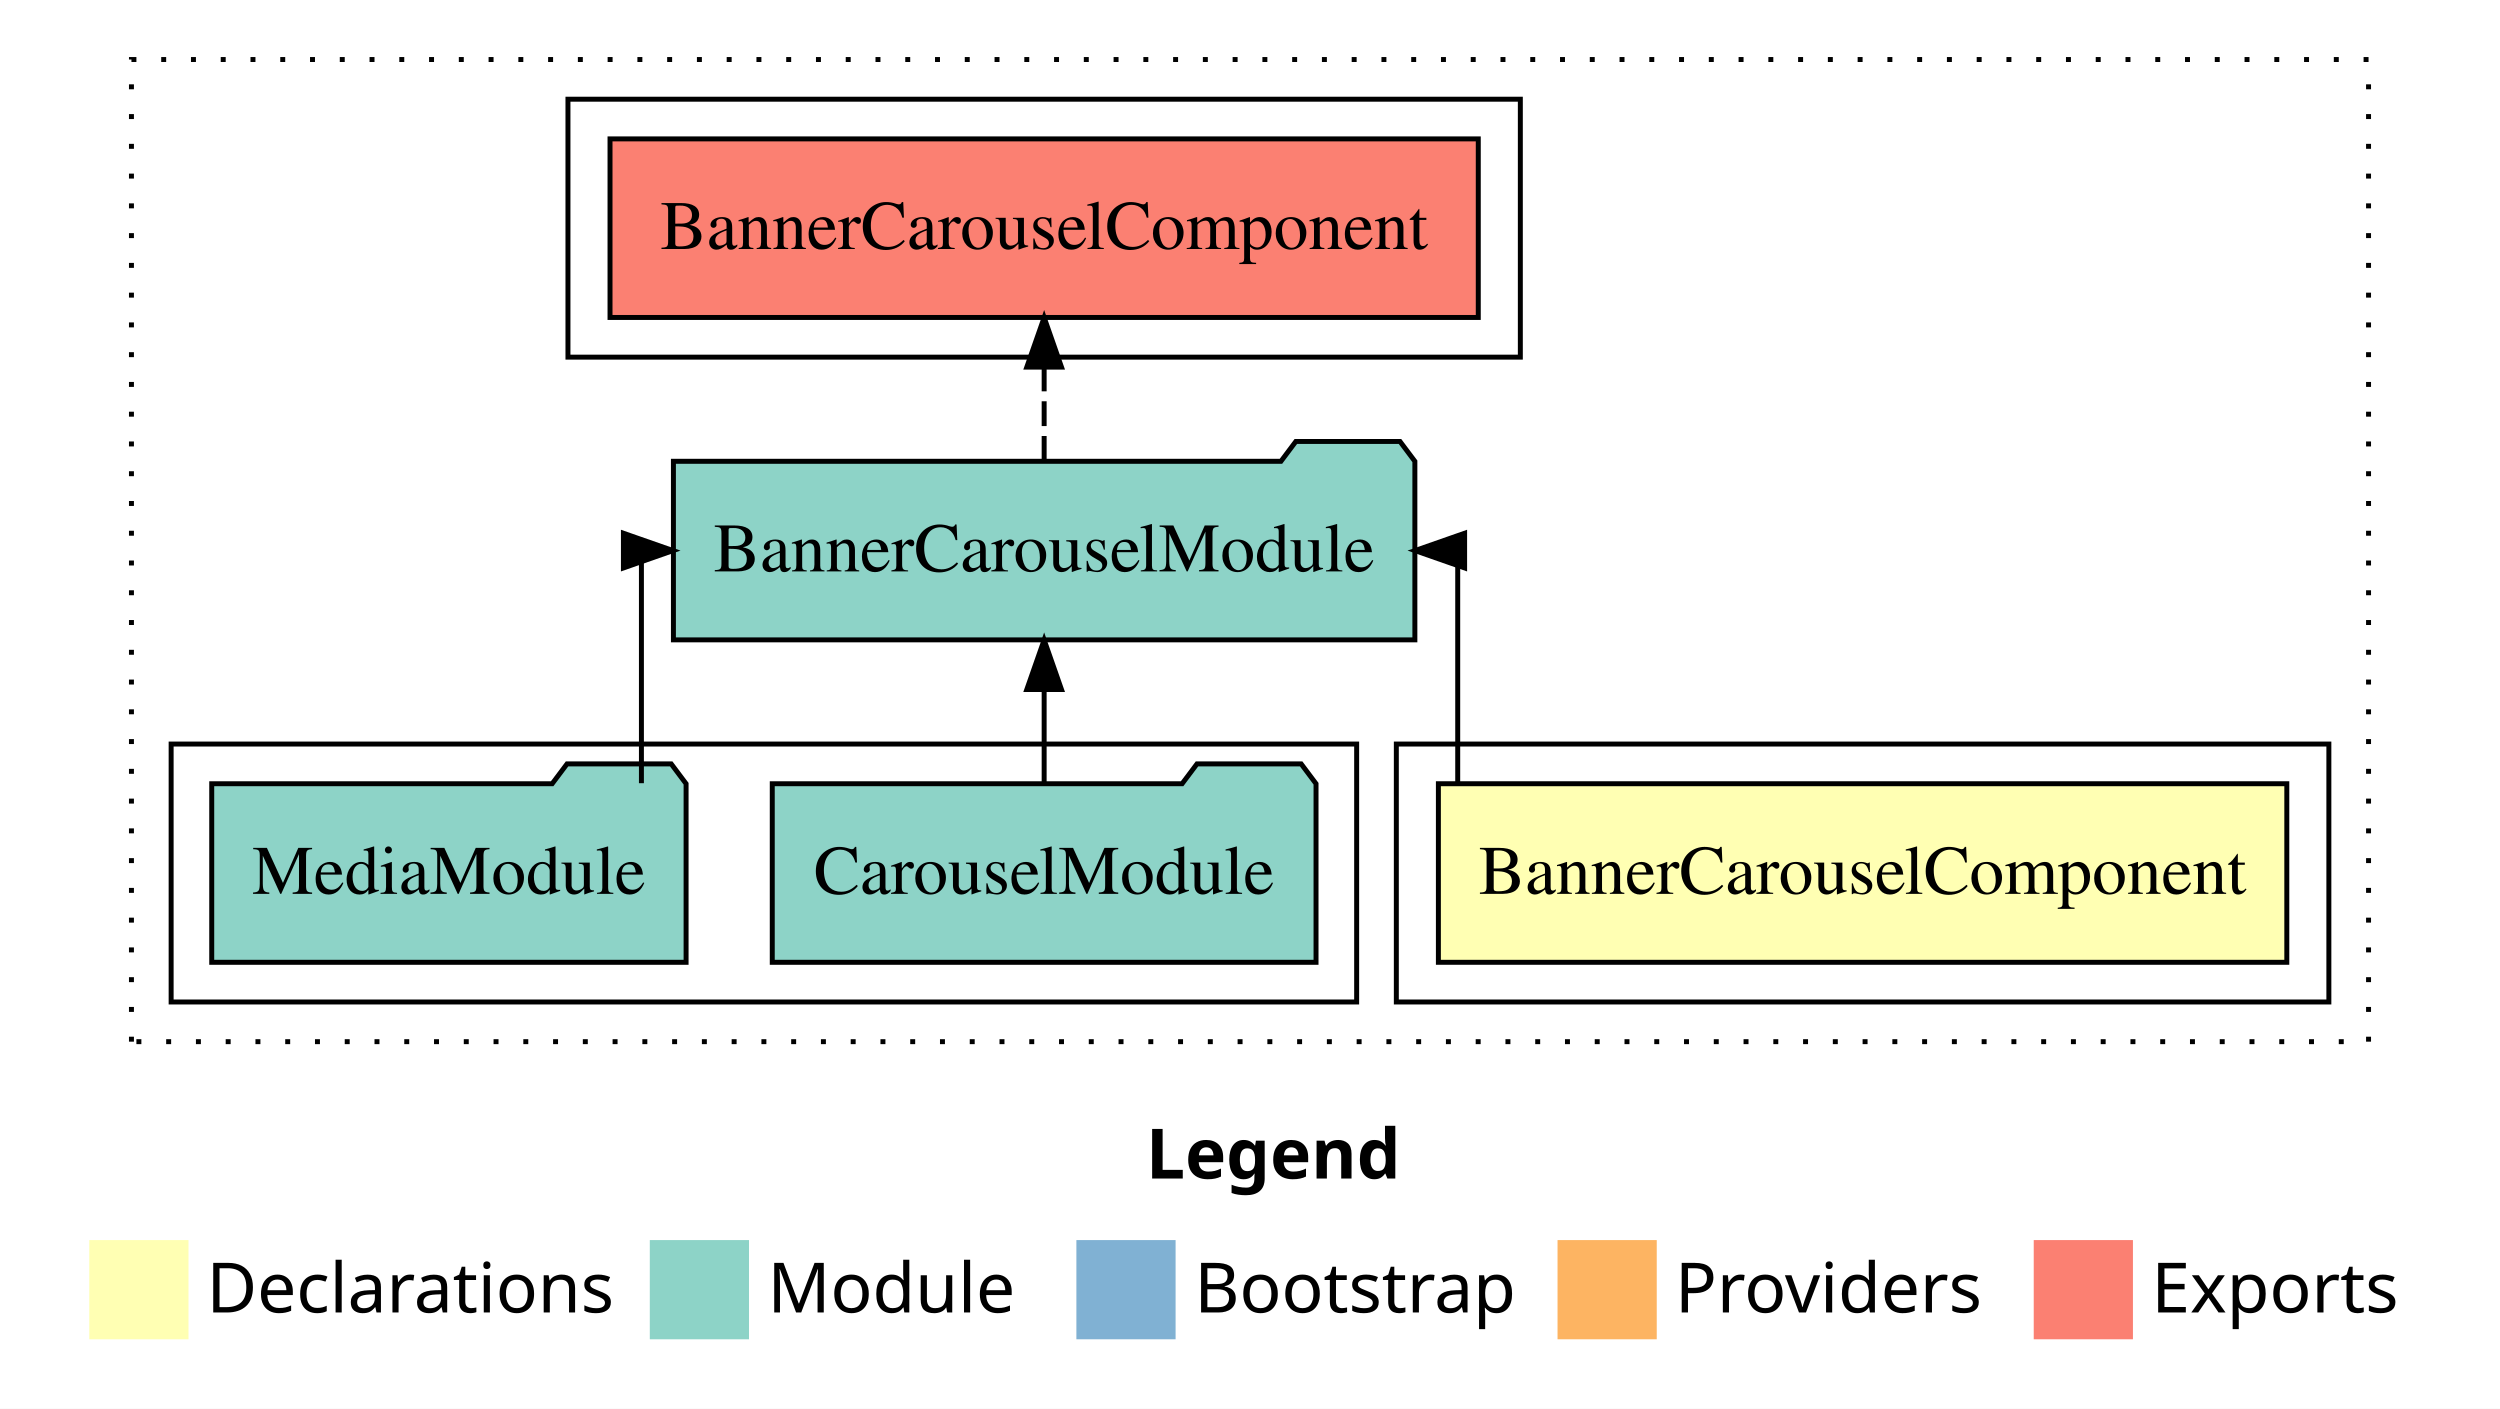
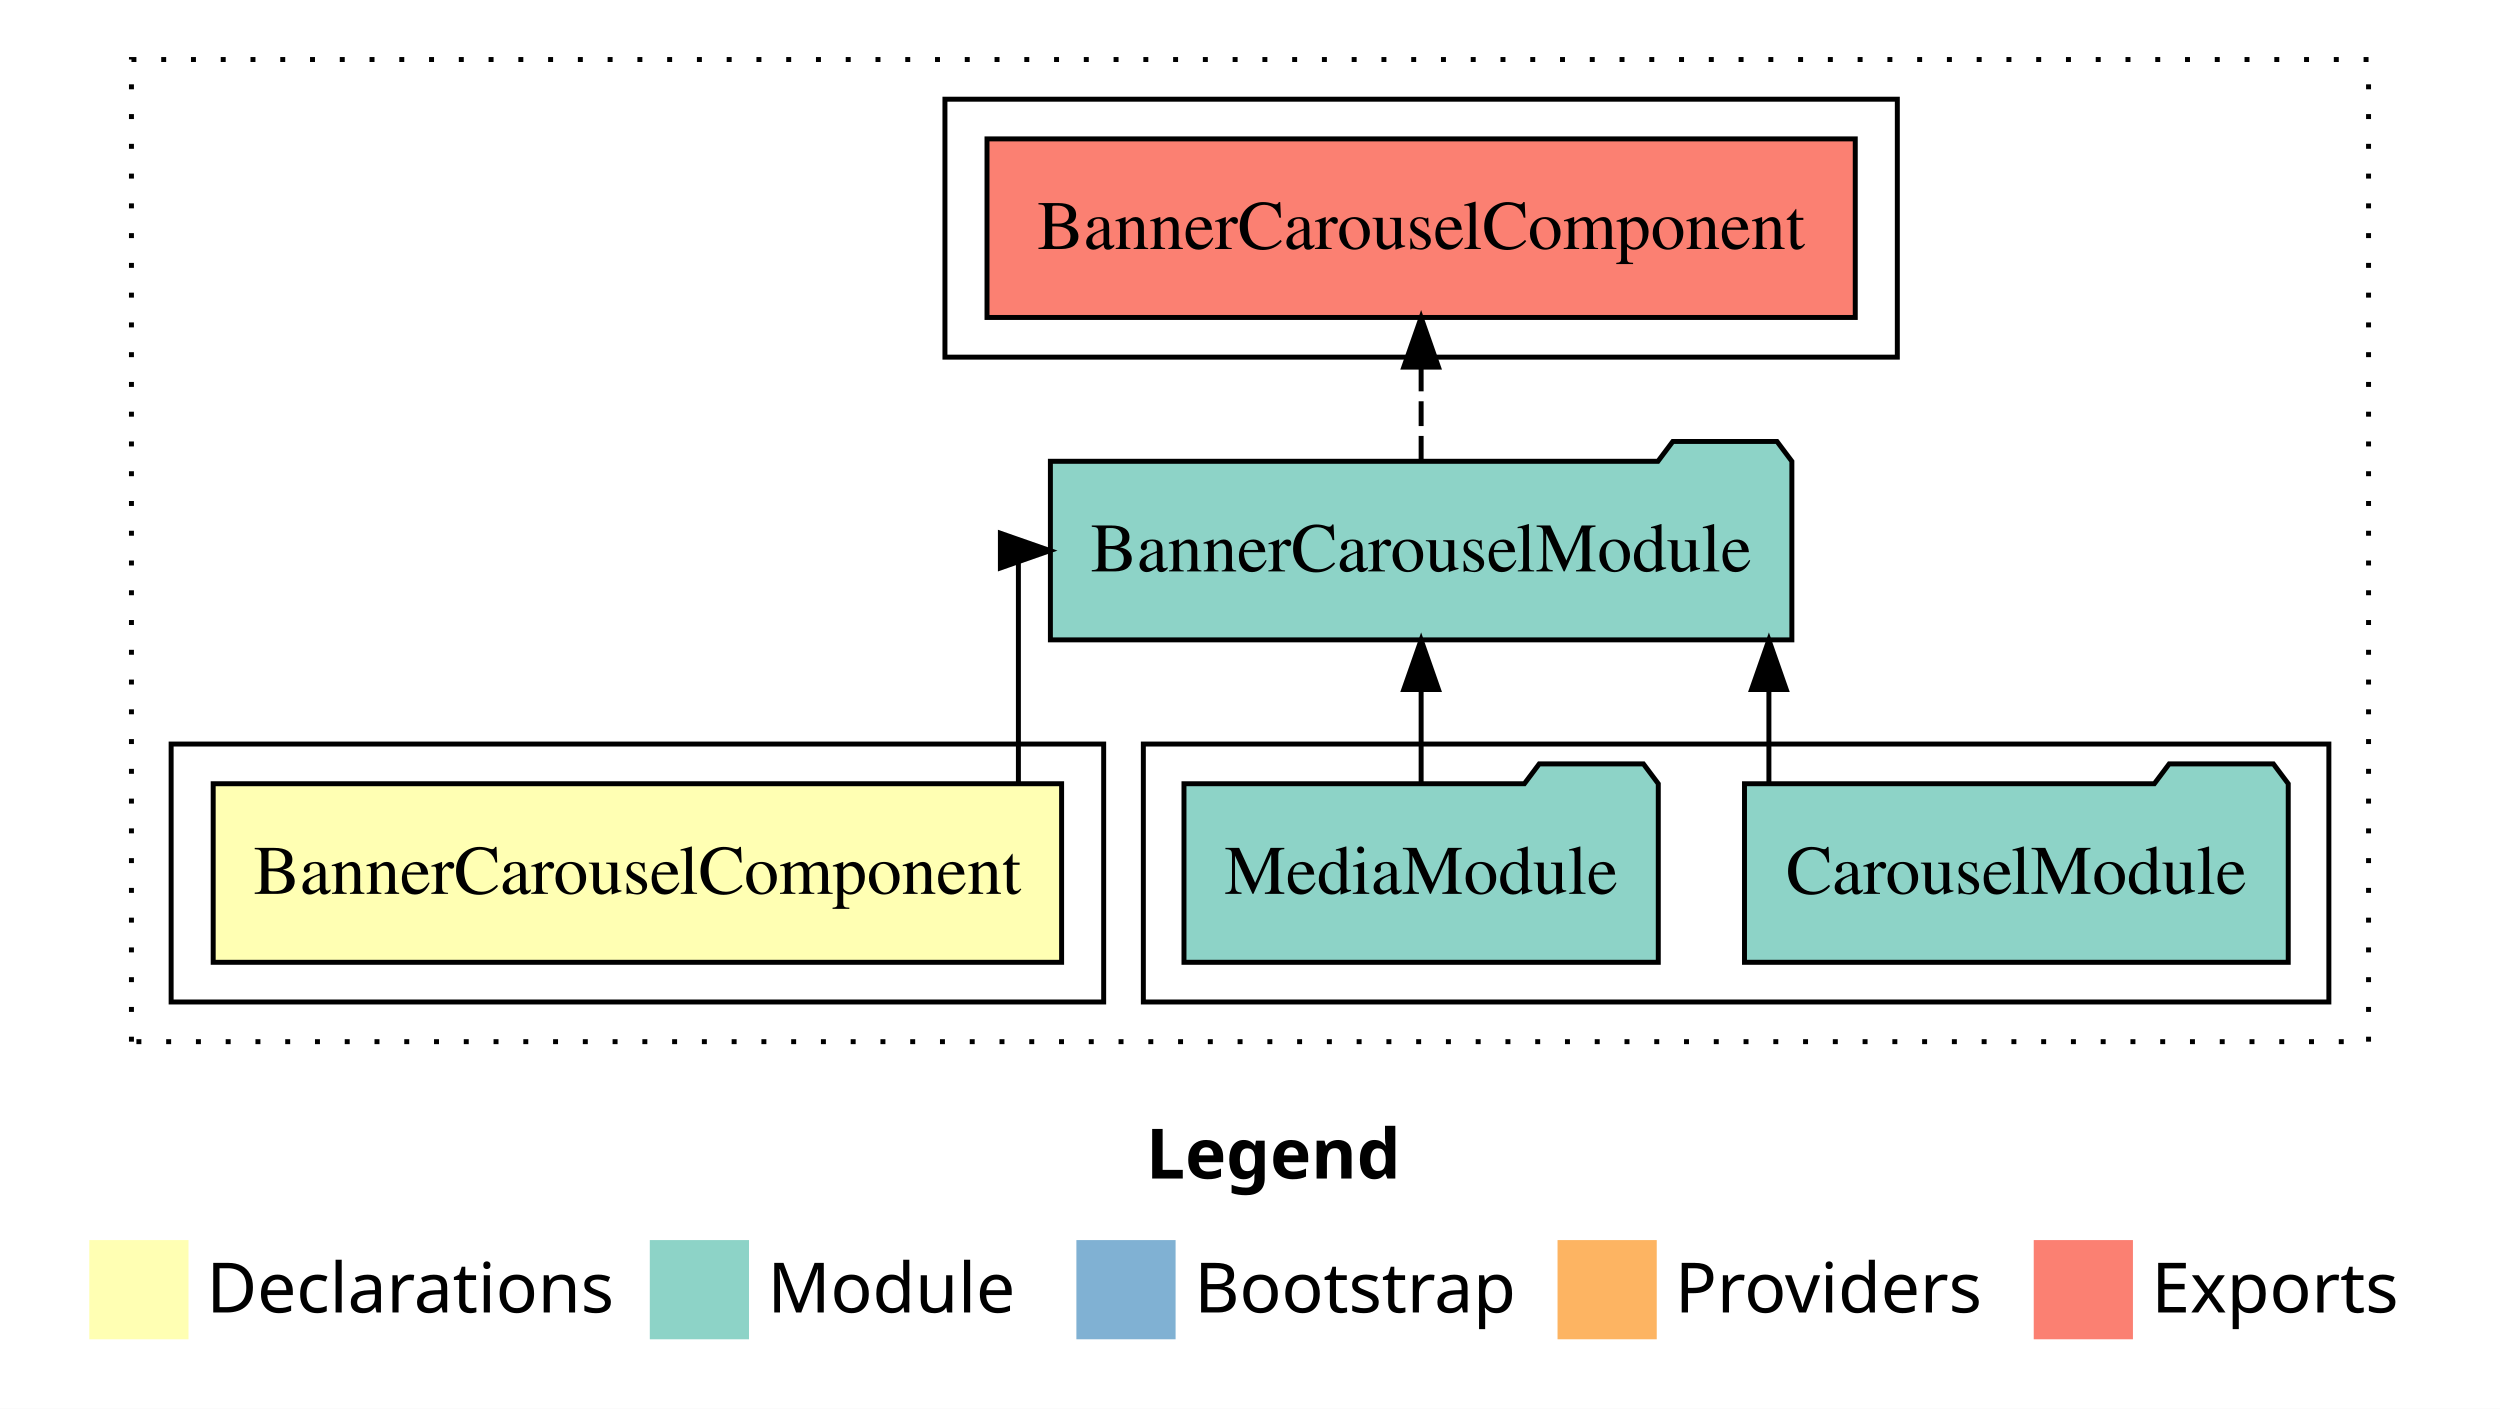
<svg xmlns="http://www.w3.org/2000/svg" width="504pt" height="284pt" viewBox="0.00 0.00 504.00 284.00">
  <g id="graph0" class="graph" transform="scale(1 1) rotate(0) translate(4 280)">
-     <polygon fill="#ffffff" stroke="transparent" points="-4,4 -4,-280 500,-280 500,4 -4,4" />
-     <text text-anchor="start" x="227.009" y="-42.4" font-family="sans-serif" font-weight="bold" font-size="14.00" fill="#000000">Legend</text>
+     <polygon fill="white" stroke="transparent" points="-4,4 -4,-280 500,-280 500,4 -4,4" />
+     <text text-anchor="start" x="227.01" y="-42.4" font-family="sans-serif" font-weight="bold" font-size="14.00">Legend</text>
    <polygon fill="#ffffb3" stroke="transparent" points="14,-10 14,-30 34,-30 34,-10 14,-10" />
-     <text text-anchor="start" x="37.629" y="-15.4" font-family="sans-serif" font-size="14.00" fill="#000000">  Declarations</text>
+     <text text-anchor="start" x="37.63" y="-15.4" font-family="sans-serif" font-size="14.00">  Declarations</text>
    <polygon fill="#8dd3c7" stroke="transparent" points="127,-10 127,-30 147,-30 147,-10 127,-10" />
-     <text text-anchor="start" x="150.725" y="-15.4" font-family="sans-serif" font-size="14.00" fill="#000000">  Module</text>
+     <text text-anchor="start" x="150.73" y="-15.4" font-family="sans-serif" font-size="14.00">  Module</text>
    <polygon fill="#80b1d3" stroke="transparent" points="213,-10 213,-30 233,-30 233,-10 213,-10" />
-     <text text-anchor="start" x="236.781" y="-15.4" font-family="sans-serif" font-size="14.00" fill="#000000">  Bootstrap</text>
+     <text text-anchor="start" x="236.78" y="-15.4" font-family="sans-serif" font-size="14.00">  Bootstrap</text>
    <polygon fill="#fdb462" stroke="transparent" points="310,-10 310,-30 330,-30 330,-10 310,-10" />
-     <text text-anchor="start" x="333.673" y="-15.4" font-family="sans-serif" font-size="14.00" fill="#000000">  Providers</text>
+     <text text-anchor="start" x="333.67" y="-15.4" font-family="sans-serif" font-size="14.00">  Providers</text>
    <polygon fill="#fb8072" stroke="transparent" points="406,-10 406,-30 426,-30 426,-10 406,-10" />
-     <text text-anchor="start" x="429.726" y="-15.4" font-family="sans-serif" font-size="14.00" fill="#000000">  Exports</text>
+     <text text-anchor="start" x="429.73" y="-15.4" font-family="sans-serif" font-size="14.00">  Exports</text>
    <g id="clust1" class="cluster">
-       <polygon fill="none" stroke="#000000" stroke-dasharray="1,5" points="22.5,-70 22.5,-268 473.5,-268 473.5,-70 22.5,-70" />
+       <polygon fill="none" stroke="black" stroke-dasharray="1,5" points="22.5,-70 22.5,-268 473.5,-268 473.5,-70 22.5,-70" />
+     </g>
+     <g id="clust4" class="cluster">
+       <polygon fill="none" stroke="black" points="226.5,-78 226.5,-130 465.5,-130 465.5,-78 226.5,-78" />
+     </g>
+     <g id="clust5" class="cluster">
+       <polygon fill="none" stroke="black" points="186.5,-208 186.5,-260 378.5,-260 378.5,-208 186.5,-208" />
    </g>
    <g id="clust2" class="cluster">
-       <polygon fill="none" stroke="#000000" points="277.5,-78 277.5,-130 465.5,-130 465.5,-78 277.5,-78" />
-     </g>
-     <g id="clust4" class="cluster">
-       <polygon fill="none" stroke="#000000" points="30.5,-78 30.5,-130 269.5,-130 269.5,-78 30.5,-78" />
-     </g>
-     <g id="clust5" class="cluster">
-       <polygon fill="none" stroke="#000000" points="110.5,-208 110.5,-260 302.5,-260 302.5,-208 110.5,-208" />
+       <polygon fill="none" stroke="black" points="30.5,-78 30.5,-130 218.5,-130 218.5,-78 30.5,-78" />
    </g>
    <g id="node1" class="node">
-       <polygon fill="#ffffb3" stroke="#000000" points="457.021,-122 285.979,-122 285.979,-86 457.021,-86 457.021,-122" />
-       <text text-anchor="middle" x="371.5" y="-99.8" font-family="Times,serif" font-size="14.00" fill="#000000">BannerCarouselComponent</text>
+       <polygon fill="#ffffb3" stroke="black" points="210.02,-122 38.98,-122 38.98,-86 210.02,-86 210.02,-122" />
+       <text text-anchor="middle" x="124.5" y="-99.8" font-family="Times,serif" font-size="14.00">BannerCarouselComponent</text>
    </g>
    <g id="node2" class="node">
-       <polygon fill="#8dd3c7" stroke="#000000" points="281.238,-187 278.238,-191 257.238,-191 254.238,-187 131.762,-187 131.762,-151 281.238,-151 281.238,-187" />
-       <text text-anchor="middle" x="206.5" y="-164.8" font-family="Times,serif" font-size="14.00" fill="#000000">BannerCarouselModule</text>
+       <polygon fill="#8dd3c7" stroke="black" points="357.24,-187 354.24,-191 333.24,-191 330.24,-187 207.76,-187 207.76,-151 357.24,-151 357.24,-187" />
+       <text text-anchor="middle" x="282.5" y="-164.8" font-family="Times,serif" font-size="14.00">BannerCarouselModule</text>
    </g>
    <g id="edge1" class="edge">
-       <path fill="none" stroke="#000000" d="M289.875,-122.106C289.875,-141.339 289.875,-169 289.875,-169 289.875,-169 289.014,-169 289.014,-169" />
-       <polygon fill="#000000" stroke="#000000" points="291.267,-165.5 281.266,-169 291.266,-172.5 291.267,-165.5" />
+       <path fill="none" stroke="black" d="M201.31,-122.11C201.31,-141.34 201.31,-169 201.31,-169 201.31,-169 201.95,-169 201.95,-169" />
+       <polygon fill="black" stroke="black" points="197.68,-172.5 207.68,-169 197.68,-165.5 197.68,-172.5" />
    </g>
    <g id="node5" class="node">
-       <polygon fill="#fb8072" stroke="#000000" points="294.02,-252 118.98,-252 118.98,-216 294.02,-216 294.02,-252" />
-       <text text-anchor="middle" x="206.5" y="-229.8" font-family="Times,serif" font-size="14.00" fill="#000000">BannerCarouselComponent </text>
+       <polygon fill="#fb8072" stroke="black" points="370.02,-252 194.98,-252 194.98,-216 370.02,-216 370.02,-252" />
+       <text text-anchor="middle" x="282.5" y="-229.8" font-family="Times,serif" font-size="14.00">BannerCarouselComponent </text>
    </g>
    <g id="edge4" class="edge">
-       <path fill="none" stroke="#000000" stroke-dasharray="5,2" d="M206.5,-187.106C206.5,-187.106 206.5,-205.991 206.5,-205.991" />
-       <polygon fill="#000000" stroke="#000000" points="203,-205.991 206.5,-215.991 210,-205.991 203,-205.991" />
+       <path fill="none" stroke="black" stroke-dasharray="5,2" d="M282.5,-187.11C282.5,-187.11 282.5,-205.99 282.5,-205.99" />
+       <polygon fill="black" stroke="black" points="279,-205.99 282.5,-215.99 286,-205.99 279,-205.99" />
    </g>
    <g id="node3" class="node">
-       <polygon fill="#8dd3c7" stroke="#000000" points="261.312,-122 258.312,-126 237.312,-126 234.312,-122 151.688,-122 151.688,-86 261.312,-86 261.312,-122" />
-       <text text-anchor="middle" x="206.5" y="-99.8" font-family="Times,serif" font-size="14.00" fill="#000000">CarouselModule</text>
+       <polygon fill="#8dd3c7" stroke="black" points="457.31,-122 454.31,-126 433.31,-126 430.31,-122 347.69,-122 347.69,-86 457.31,-86 457.31,-122" />
+       <text text-anchor="middle" x="402.5" y="-99.8" font-family="Times,serif" font-size="14.00">CarouselModule</text>
    </g>
    <g id="edge2" class="edge">
-       <path fill="none" stroke="#000000" d="M206.5,-122.106C206.5,-122.106 206.5,-140.991 206.5,-140.991" />
-       <polygon fill="#000000" stroke="#000000" points="203,-140.991 206.5,-150.991 210,-140.991 203,-140.991" />
+       <path fill="none" stroke="black" d="M352.61,-122.11C352.61,-122.11 352.61,-140.99 352.61,-140.99" />
+       <polygon fill="black" stroke="black" points="349.11,-140.99 352.61,-150.99 356.11,-140.99 349.11,-140.99" />
    </g>
    <g id="node4" class="node">
-       <polygon fill="#8dd3c7" stroke="#000000" points="134.315,-122 131.315,-126 110.315,-126 107.315,-122 38.685,-122 38.685,-86 134.315,-86 134.315,-122" />
-       <text text-anchor="middle" x="86.5" y="-99.8" font-family="Times,serif" font-size="14.00" fill="#000000">MediaModule</text>
+       <polygon fill="#8dd3c7" stroke="black" points="330.31,-122 327.31,-126 306.31,-126 303.31,-122 234.69,-122 234.69,-86 330.31,-86 330.31,-122" />
+       <text text-anchor="middle" x="282.5" y="-99.8" font-family="Times,serif" font-size="14.00">MediaModule</text>
    </g>
    <g id="edge3" class="edge">
-       <path fill="none" stroke="#000000" d="M125.311,-122.106C125.311,-141.339 125.311,-169 125.311,-169 125.311,-169 125.948,-169 125.948,-169" />
-       <polygon fill="#000000" stroke="#000000" points="121.681,-172.5 131.681,-169 121.681,-165.5 121.681,-172.5" />
+       <path fill="none" stroke="black" d="M282.5,-122.11C282.5,-122.11 282.5,-140.99 282.5,-140.99" />
+       <polygon fill="black" stroke="black" points="279,-140.99 282.5,-150.99 286,-140.99 279,-140.99" />
    </g>
  </g>
</svg>
